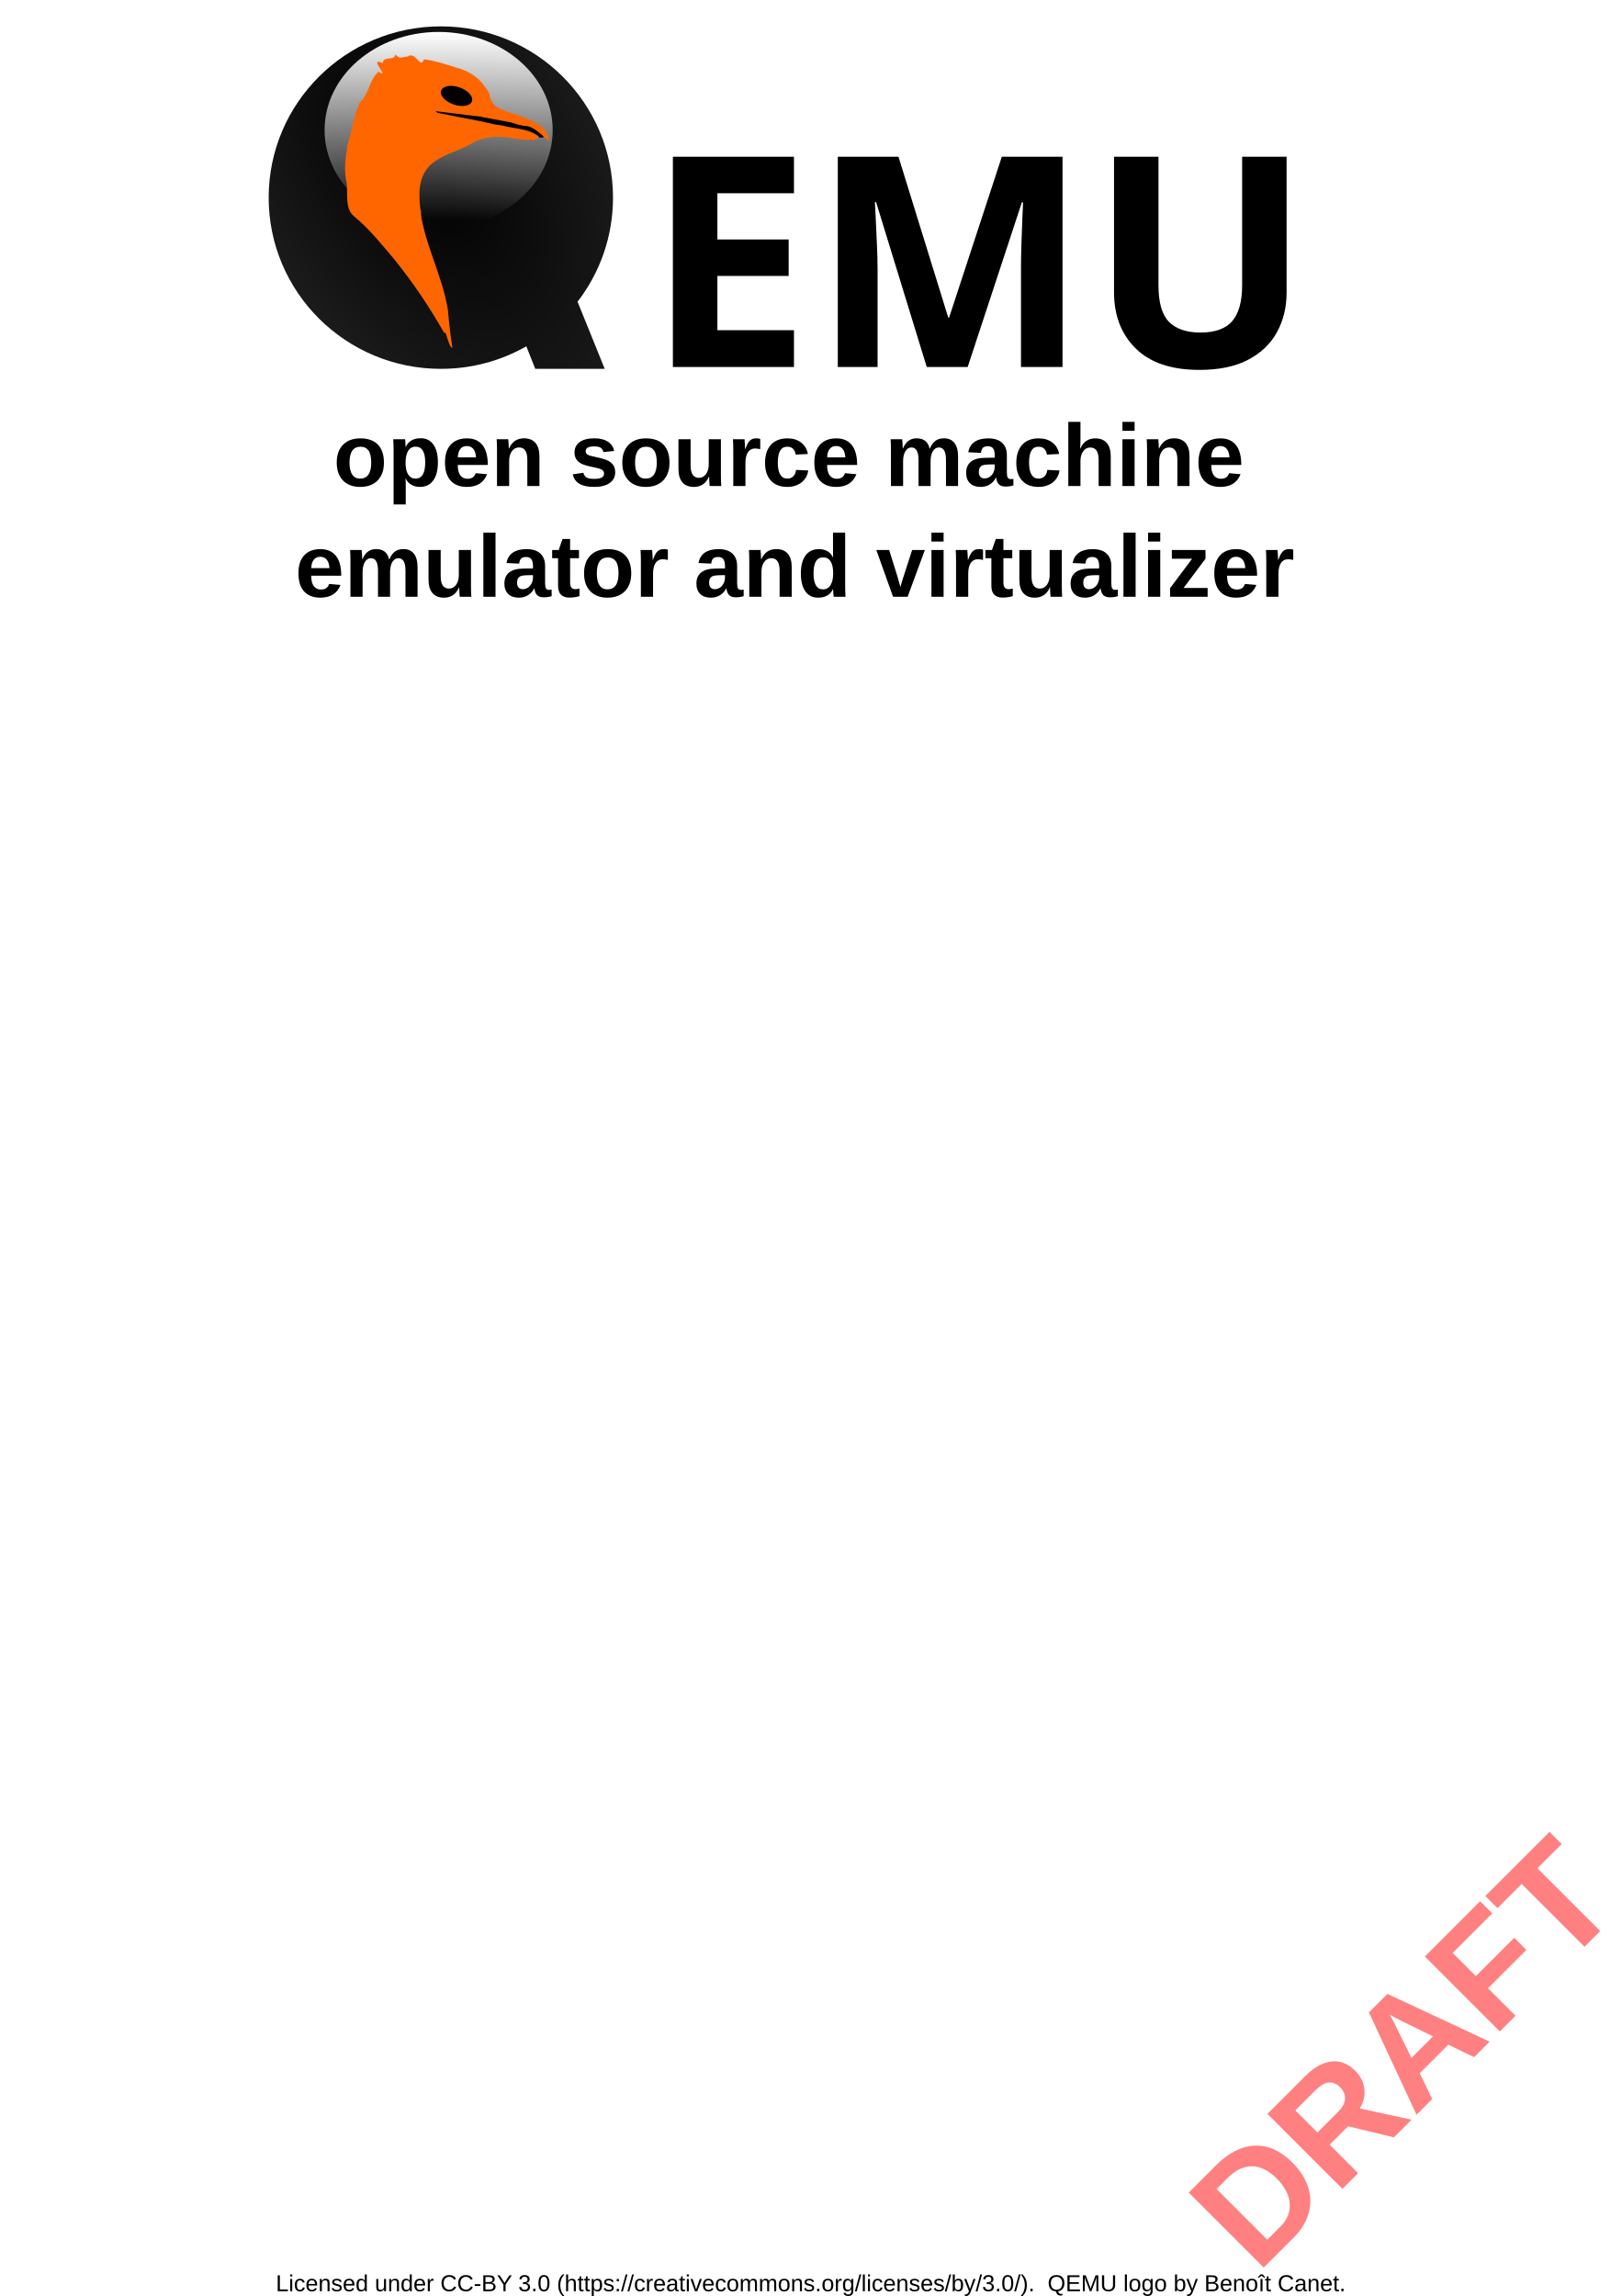
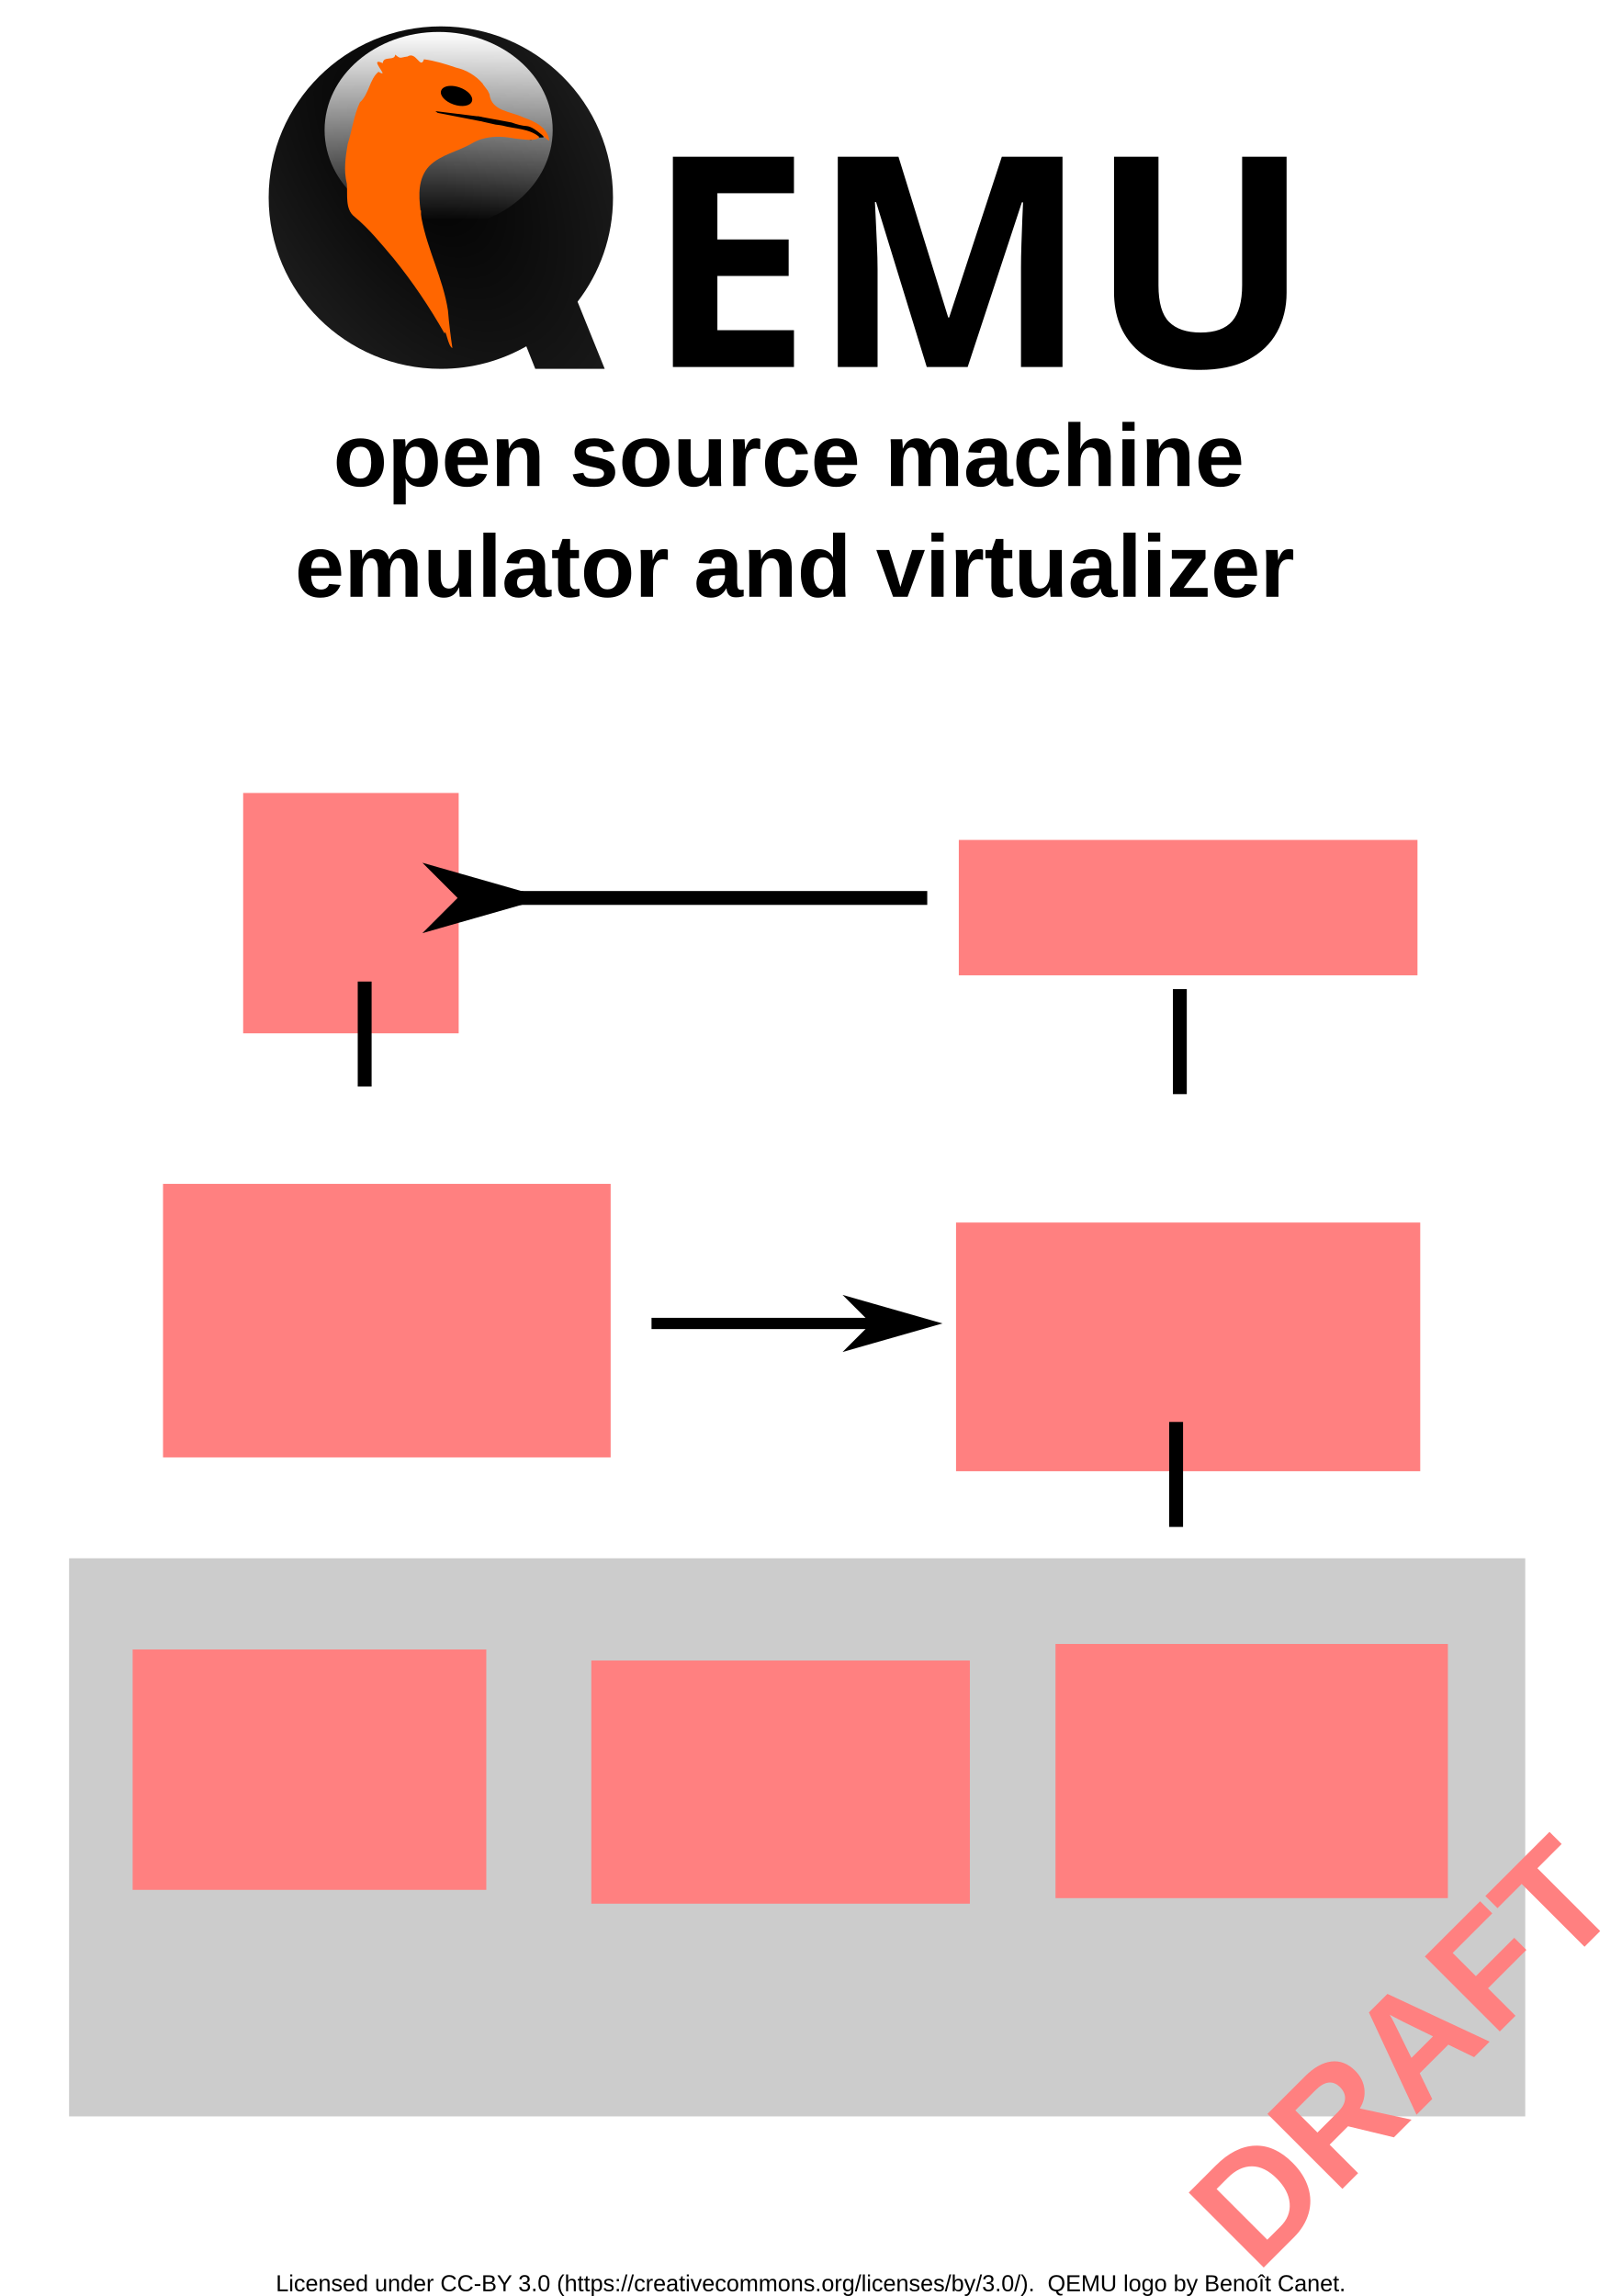
<svg xmlns="http://www.w3.org/2000/svg" xmlns:xlink="http://www.w3.org/1999/xlink" width="594mm" height="841mm" viewBox="0 0 2104.724 2979.921" id="svg2" version="1.1">
  <defs id="defs4">
+     <marker orient="auto" refY="0.0" refX="0.0" id="Arrow2Lend" style="overflow:visible;">
+       <path id="path4485" style="fill-rule:evenodd;stroke-width:0.625;stroke-linejoin:round;stroke:#000000;stroke-opacity:1;fill:#000000;fill-opacity:1" d="M 8.719,4.034 L -2.207,0.016 L 8.719,-4.002 C 6.973,-1.63 6.983,1.616 8.719,4.034 z " transform="scale(1.1) rotate(180) translate(1,0)" />
+     </marker>
+     <marker orient="auto" refY="0.0" refX="0.0" id="Arrow1Lend" style="overflow:visible;">
+       <path id="path4467" d="M 0.0,0.0 L 5.0,-5.0 L -12.5,0.0 L 5.0,5.0 L 0.0,0.0 z " style="fill-rule:evenodd;stroke:#000000;stroke-width:1pt;stroke-opacity:1;fill:#000000;fill-opacity:1" transform="scale(0.8) rotate(180) translate(12.5,0)" />
+     </marker>
+     <marker style="overflow:visible" id="marker5849" refX="0.0" refY="0.0" orient="auto">
+       <path transform="scale(0.4) translate(10,0)" style="fill-rule:evenodd;stroke:#000000;stroke-width:1pt;stroke-opacity:1;fill:#000000;fill-opacity:1" d="M 0.0,0.0 L 5.0,-5.0 L -12.5,0.0 L 5.0,5.0 L 0.0,0.0 z " id="path5851" />
+     </marker>
+     <marker orient="auto" refY="0.0" refX="0.0" id="marker5773" style="overflow:visible">
+       <path id="path5775" d="M 0.0,0.0 L 5.0,-5.0 L -12.5,0.0 L 5.0,5.0 L 0.0,0.0 z " style="fill-rule:evenodd;stroke:#000000;stroke-width:1pt;stroke-opacity:1;fill:#000000;fill-opacity:1" transform="scale(0.4) translate(10,0)" />
+     </marker>
+     <marker orient="auto" refY="0.0" refX="0.0" id="SemiCircleOut" style="overflow:visible">
+       <path id="path4645" d="M -2.5,-0.809 C -2.5,1.951 -4.74,4.191 -7.5,4.191 L -7.5,-5.809 C -4.74,-5.809 -2.5,-3.569 -2.5,-0.809 z " style="fill-rule:evenodd;stroke:#000000;stroke-width:1pt;stroke-opacity:1;fill:#000000;fill-opacity:1" transform="scale(0.6) translate(7.125493,0.763446)" />
+     </marker>
+     <marker orient="auto" refY="0.0" refX="0.0" id="marker5635" style="overflow:visible">
+       <path id="path5637" d="M 0.0,0.0 L 5.0,-5.0 L -12.5,0.0 L 5.0,5.0 L 0.0,0.0 z " style="fill-rule:evenodd;stroke:#000000;stroke-width:1pt;stroke-opacity:1;fill:#000000;fill-opacity:1" transform="scale(0.4) translate(10,0)" />
+     </marker>
+     <marker orient="auto" refY="0.0" refX="0.0" id="marker5553" style="overflow:visible">
+       <path id="path5555" d="M 0.0,0.0 L 5.0,-5.0 L -12.5,0.0 L 5.0,5.0 L 0.0,0.0 z " style="fill-rule:evenodd;stroke:#000000;stroke-width:1pt;stroke-opacity:1;fill:#000000;fill-opacity:1" transform="scale(0.4) translate(10,0)" />
+     </marker>
+     <marker style="overflow:visible" id="marker5331" refX="0.0" refY="0.0" orient="auto">
+       <path transform="scale(0.4) translate(10,0)" style="fill-rule:evenodd;stroke:#000000;stroke-width:1pt;stroke-opacity:1;fill:#000000;fill-opacity:1" d="M 0.0,0.0 L 5.0,-5.0 L -12.5,0.0 L 5.0,5.0 L 0.0,0.0 z " id="path5333" />
+     </marker>
+     <marker orient="auto" refY="0.0" refX="0.0" id="Arrow1Mstart" style="overflow:visible">
+       <path id="path4470" d="M 0.0,0.0 L 5.0,-5.0 L -12.5,0.0 L 5.0,5.0 L 0.0,0.0 z " style="fill-rule:evenodd;stroke:#000000;stroke-width:1pt;stroke-opacity:1;fill:#000000;fill-opacity:1" transform="scale(0.4) translate(10,0)" />
+     </marker>
+     <marker orient="auto" refY="0.0" refX="0.0" id="Arrow2Mend" style="overflow:visible;">
+       <path id="path4491" style="fill-rule:evenodd;stroke-width:0.625;stroke-linejoin:round;stroke:#000000;stroke-opacity:1;fill:#000000;fill-opacity:1" d="M 8.719,4.034 L -2.207,0.016 L 8.719,-4.002 C 6.973,-1.63 6.983,1.616 8.719,4.034 z " transform="scale(0.6) rotate(180) translate(0,0)" />
+     </marker>
+     <marker orient="auto" refY="0.0" refX="0.0" id="Arrow1Lstart" style="overflow:visible">
+       <path id="path4464" d="M 0.0,0.0 L 5.0,-5.0 L -12.5,0.0 L 5.0,5.0 L 0.0,0.0 z " style="fill-rule:evenodd;stroke:#000000;stroke-width:1pt;stroke-opacity:1;fill:#000000;fill-opacity:1" transform="scale(0.8) translate(12.5,0)" />
+     </marker>
    <linearGradient id="linearGradient4467">
      <stop style="stop-color:#000000;stop-opacity:1;" offset="0" id="stop4469" />
      <stop style="stop-color:#000000;stop-opacity:0.897;" offset="1" id="stop4471" />
    </linearGradient>
    <linearGradient id="linearGradient4431">
      <stop style="stop-color:#ffffff;stop-opacity:1;" offset="0" id="stop4433" />
      <stop style="stop-color:#ffffff;stop-opacity:0;" offset="1" id="stop4435" />
    </linearGradient>
    <radialGradient xlink:href="#linearGradient4467" id="radialGradient4475" cx="116.52" cy="98.282" fx="116.52" fy="98.282" r="55.859" gradientTransform="matrix(0.9744256,1.508891,-0.8355915,0.539616,79.64162,-130.2852)" gradientUnits="userSpaceOnUse" />
    <linearGradient xlink:href="#linearGradient4431" id="linearGradient4437" x1="142.819" y1="831.523" x2="142.819" y2="878.907" gradientUnits="userSpaceOnUse" />
+     <marker orient="auto" refY="0" refX="0" id="Arrow1Mstart-0" style="overflow:visible">
+       <path id="path4470-0" d="M 0,0 5,-5 -12.5,0 5,5 0,0 Z" style="fill:#000000;fill-opacity:1;fill-rule:evenodd;stroke:#000000;stroke-width:1pt;stroke-opacity:1" transform="matrix(0.4,0,0,0.4,4,0)" />
+     </marker>
  </defs>
  <g id="layer1" transform="translate(0,1927.559)" />
  <g id="layer2" style="display:inline">
    <g transform="matrix(4,0,0,4,99.31258,-189.2115)" id="g3561">
      <path id="path3834-7-7-2-5-5-0-5-4" d="m 118.216,55.859 c -30.851,0 -55.875,24.87 -55.875,55.562 0,30.692 25.024,55.562 55.875,55.562 10.095,0 19.546,-2.652 27.719,-7.312 l 2.906,7.312 2.406,0 20,0 0.125,0 -8.812,-21.781 c 7.215,-9.362 11.5,-21.072 11.5,-33.781 0,-30.692 -24.993,-55.562 -55.844,-55.562 z" style="fill:url(#radialGradient4475);fill-opacity:1;stroke:none" />
      <ellipse ry="24.643" rx="35.357" cy="856.291" cx="142.5" transform="matrix(1.046508,0,0,1.292046,-31.64124,-1016.861)" id="path3661" style="fill:url(#linearGradient4437);fill-opacity:1;stroke:none" />
      <circle r="6.566" cy="856.393" cx="115.662" transform="translate(7.670025,-777.6035)" id="path4442" style="fill:#000000;fill-opacity:1;stroke:none" />
      <rect transform="matrix(0.989749,0.1428176,-0.1897264,0.981837,0,0)" y="65.255" x="125.012" height="5.501" width="37.644" id="rect4444" style="fill:#000000;fill-opacity:1;stroke:none" />
      <rect y="89.017" x="144.925" height="2.904" width="6.566" id="rect4446" style="fill:#000000;fill-opacity:1;stroke:none" />
      <path id="path3499-9-7" d="m 103.388,65.011 c -0.057,2.185 -3.866,0.283 -4.031,2.781 -4.224,-1.881 0.329,2.872 -0.094,3.312 l -0.031,0 -0.312,-0.031 c -0.204,-0.073 -0.5,-0.199 -0.938,-0.469 -2.95,2.35 -3.022,7.234 -6.062,9.938 -1.995,4.305 -2.48,8.983 -3.938,13.469 -0.718,4.303 -1.349,8.598 -0.281,12.906 0.321,3.502 -0.689,8.259 2.5,10.719 4.727,3.883 8.656,8.795 12.625,13.469 6.219,7.653 11.729,15.863 16.594,24.438 0.324,-2.118 1.11,4.265 2.531,4.688 -0.492,-3.192 -1.132,-8.263 -1.438,-12.188 -1.581,-10.291 -6.653,-19.649 -8.562,-29.844 -0.059,-0.43 -0.128,-0.872 -0.188,-1.312 l 0,-1.281 -0.156,0 c -0.626,-5.043 -0.85,-10.465 2.812,-14.406 3.74,-3.772 9.306,-4.722 13.812,-7.344 1.002,-0.591 2.049,-1.072 3.125,-1.406 0.009,-0.003 0.023,0.003 0.031,0 3.117,-0.963 6.449,-0.933 9.688,-0.406 0.048,0.008 0.108,0.023 0.156,0.031 0.295,0.049 0.614,0.099 0.906,0.156 2.371,0.211 7.145,1.137 8,-0.5 -3.272,-2.786 -7.985,-2.592 -11.969,-3.688 -0.631,-0.115 -1.412,-0.24 -2.188,-0.312 l -3.906,-0.875 -0.969,-0.25 0,0.031 -13.969,-2.719 c -0.222,-0.202 -0.464,-0.409 -0.688,-0.562 l 13.625,1.688 0,-0.062 c 0.48,0.107 0.956,0.194 1.438,0.25 l 0,0.031 9.625,1.781 c 1.661,0.62 3.432,1.084 5.094,1.188 2.743,0.399 6.225,4.491 7.125,4.688 -0.441,-4.307 -4.742,-6.236 -8.312,-7.5 -4.171,-2.028 -10.402,-1.954 -11.062,-7.562 -0.176,-0.391 -0.349,-0.781 -0.562,-1.156 l -1.625,-2.156 0.062,-0.031 c -2.217,-2.617 -5.34,-4.522 -8.656,-5.25 -3.291,-1.136 -6.988,-2.267 -10.469,-2.719 -1.181,3.478 -2.503,-2.756 -5.344,-0.906 -2.49,0.295 -2.146,0.953 -4,-0.625 z m 17.906,10.156 c 0.902,-0.024 1.933,0.142 2.969,0.5 2.763,0.954 4.562,2.965 4.031,4.5 -0.53,1.535 -3.206,1.986 -5.969,1.031 -2.763,-0.954 -4.561,-2.934 -4.031,-4.469 0.331,-0.959 1.497,-1.523 3,-1.562 z" style="fill:#ff6600;fill-opacity:1" />
      <text id="text4477" y="166.374" x="184.894" style="font-style:normal;font-variant:normal;font-weight:bold;font-stretch:normal;font-size:95.541px;line-height:125%;font-family:Sans;-inkscape-font-specification:'Sans Bold';text-align:start;letter-spacing:0px;word-spacing:0px;writing-mode:lr-tb;text-anchor:start;fill:#000000;fill-opacity:1;stroke:none" xml:space="preserve">
        <tspan style="fill:#000000;fill-opacity:1" y="166.374" x="184.894" id="tspan4479">EMU</tspan>
      </text>
    </g>
    <text xml:space="preserve" style="font-style:italic;font-variant:normal;font-weight:bold;font-stretch:normal;font-size:30px;line-height:125%;font-family:rsfs10;-inkscape-font-specification:'rsfs10 Bold Italic';letter-spacing:0px;word-spacing:0px;fill:#000000;fill-opacity:1;stroke:none;stroke-width:1px;stroke-linecap:butt;stroke-linejoin:miter;stroke-opacity:1" x="1050.958" y="630.83" id="text3667">
      <tspan x="1050.958" y="630.83" style="font-style:normal;font-variant:normal;font-weight:bold;font-stretch:normal;font-size:115px;font-family:'Liberation Sans';-inkscape-font-specification:'Liberation Sans Bold';text-align:center;text-anchor:middle" id="tspan3673">open source machine</tspan>
      <tspan x="1050.958" y="774.58" style="font-style:normal;font-variant:normal;font-weight:bold;font-stretch:normal;font-size:115px;font-family:'Liberation Sans';-inkscape-font-specification:'Liberation Sans Bold';text-align:center;text-anchor:middle" id="tspan3671">emulator and virtualizer</tspan>
    </text>
-     <flowRoot xml:space="preserve" id="flowRoot3681" style="font-style:italic;font-variant:normal;font-weight:bold;font-stretch:normal;font-size:30px;line-height:125%;font-family:rsfs10;-inkscape-font-specification:'rsfs10 Bold Italic';letter-spacing:0px;word-spacing:0px;fill:#000000;fill-opacity:1;stroke:none;stroke-width:1px;stroke-linecap:butt;stroke-linejoin:miter;stroke-opacity:1" transform="translate(40,100)">
-       <flowRegion id="flowRegion3683">
-         <rect id="rect3685" width="279.704" height="182.883" x="136.266" y="1226.393" />
-       </flowRegion>
-       <flowPara id="flowPara3687" style="font-style:normal;font-variant:normal;font-weight:bold;font-stretch:normal;font-size:115px;font-family:'Liberation Sans';-inkscape-font-specification:'Liberation Sans Bold'">TCG</flowPara>
-     </flowRoot>
-     <flowRoot transform="translate(214.2411,515.9678)" xml:space="preserve" id="flowRoot3681-3" style="font-style:italic;font-variant:normal;font-weight:bold;font-stretch:normal;font-size:30px;line-height:125%;font-family:rsfs10;-inkscape-font-specification:'rsfs10 Bold Italic';letter-spacing:0px;word-spacing:0px;fill:#000000;fill-opacity:1;stroke:none;stroke-width:1px;stroke-linecap:butt;stroke-linejoin:miter;stroke-opacity:1">
-       <flowRegion id="flowRegion3683-0">
-         <rect id="rect3685-1" width="279.704" height="182.883" x="136.266" y="1226.393" />
-       </flowRegion>
-       <flowPara id="flowPara3687-2" style="font-style:normal;font-variant:normal;font-weight:bold;font-stretch:normal;font-size:115px;font-family:'Liberation Sans';-inkscape-font-specification:'Liberation Sans Bold'">KVM</flowPara>
-     </flowRoot>
-     <flowRoot transform="translate(511.8452,-107.8041)" xml:space="preserve" id="flowRoot3681-3-5" style="font-style:italic;font-variant:normal;font-weight:bold;font-stretch:normal;font-size:30px;line-height:125%;font-family:rsfs10;-inkscape-font-specification:'rsfs10 Bold Italic';letter-spacing:0px;word-spacing:0px;fill:#000000;fill-opacity:1;stroke:none;stroke-width:1px;stroke-linecap:butt;stroke-linejoin:miter;stroke-opacity:1">
-       <flowRegion id="flowRegion3683-0-5">
-         <rect id="rect3685-1-8" width="534.306" height="157.782" x="136.266" y="1226.393" />
-       </flowRegion>
-       <flowPara id="flowPara3687-2-6" style="font-style:normal;font-variant:normal;font-weight:bold;font-stretch:normal;font-size:115px;font-family:'Liberation Sans';-inkscape-font-specification:'Liberation Sans Bold'">Migration</flowPara>
-     </flowRoot>
-     <flowRoot transform="translate(704.0594,329.8279)" xml:space="preserve" id="flowRoot3681-3-5-0" style="font-style:italic;font-variant:normal;font-weight:bold;font-stretch:normal;font-size:30px;line-height:125%;font-family:rsfs10;-inkscape-font-specification:'rsfs10 Bold Italic';letter-spacing:0px;word-spacing:0px;fill:#000000;fill-opacity:1;stroke:none;stroke-width:1px;stroke-linecap:butt;stroke-linejoin:miter;stroke-opacity:1">
-       <flowRegion id="flowRegion3683-0-5-5">
-         <rect id="rect3685-1-8-4" width="534.306" height="157.782" x="136.266" y="1226.393" />
-       </flowRegion>
-       <flowPara id="flowPara3687-2-6-1" style="font-style:normal;font-variant:normal;font-weight:bold;font-stretch:normal;font-size:115px;font-family:'Liberation Sans';-inkscape-font-specification:'Liberation Sans Bold'">Monitor</flowPara>
-     </flowRoot>
-     <flowRoot transform="translate(1210.263,86.71622)" xml:space="preserve" id="flowRoot3681-3-5-0-2" style="font-style:italic;font-variant:normal;font-weight:bold;font-stretch:normal;font-size:30px;line-height:125%;font-family:rsfs10;-inkscape-font-specification:'rsfs10 Bold Italic';letter-spacing:0px;word-spacing:0px;fill:#000000;fill-opacity:1;stroke:none;stroke-width:1px;stroke-linecap:butt;stroke-linejoin:miter;stroke-opacity:1">
-       <flowRegion id="flowRegion3683-0-5-5-7">
-         <rect id="rect3685-1-8-4-9" width="179.297" height="147.024" x="136.266" y="1226.393" />
-       </flowRegion>
-       <flowPara id="flowPara3687-2-6-1-8" style="font-style:normal;font-variant:normal;font-weight:bold;font-stretch:normal;font-size:115px;font-family:'Liberation Sans';-inkscape-font-specification:'Liberation Sans Bold'">UI</flowPara>
-     </flowRoot>
-     <flowRoot transform="translate(1199.505,592.0763)" xml:space="preserve" id="flowRoot3681-3-5-0-0" style="font-style:italic;font-variant:normal;font-weight:bold;font-stretch:normal;font-size:30px;line-height:125%;font-family:rsfs10;-inkscape-font-specification:'rsfs10 Bold Italic';letter-spacing:0px;word-spacing:0px;fill:#000000;fill-opacity:1;stroke:none;stroke-width:1px;stroke-linecap:butt;stroke-linejoin:miter;stroke-opacity:1">
-       <flowRegion id="flowRegion3683-0-5-5-2">
-         <rect id="rect3685-1-8-4-8" width="638.299" height="161.368" x="136.266" y="1226.393" />
-       </flowRegion>
-       <flowPara id="flowPara3687-2-6-1-6" style="font-style:normal;font-variant:normal;font-weight:bold;font-stretch:normal;font-size:115px;font-family:'Liberation Sans';-inkscape-font-specification:'Liberation Sans Bold'">Block layer</flowPara>
-     </flowRoot>
-     <flowRoot transform="translate(31.84154,1102.926)" xml:space="preserve" id="flowRoot3681-3-5-0-0-0" style="font-style:italic;font-variant:normal;font-weight:bold;font-stretch:normal;font-size:30px;line-height:125%;font-family:rsfs10;-inkscape-font-specification:'rsfs10 Bold Italic';letter-spacing:0px;word-spacing:0px;fill:#000000;fill-opacity:1;stroke:none;stroke-width:1px;stroke-linecap:butt;stroke-linejoin:miter;stroke-opacity:1">
-       <flowRegion id="flowRegion3683-0-5-5-2-5">
-         <rect id="rect3685-1-8-4-8-5" width="638.299" height="161.368" x="136.266" y="1226.393" />
-       </flowRegion>
-       <flowPara id="flowPara3687-2-6-1-6-3" style="font-style:normal;font-variant:normal;font-weight:bold;font-stretch:normal;font-size:115px;font-family:'Liberation Sans';-inkscape-font-specification:'Liberation Sans Bold'">Networking</flowPara>
-     </flowRoot>
-     <flowRoot transform="translate(313.7766,827.6017)" xml:space="preserve" id="flowRoot3681-3-5-0-5" style="font-style:italic;font-variant:normal;font-weight:bold;font-stretch:normal;font-size:30px;line-height:125%;font-family:rsfs10;-inkscape-font-specification:'rsfs10 Bold Italic';letter-spacing:0px;word-spacing:0px;fill:#000000;fill-opacity:1;stroke:none;stroke-width:1px;stroke-linecap:butt;stroke-linejoin:miter;stroke-opacity:1">
-       <flowRegion id="flowRegion3683-0-5-5-0">
-         <rect id="rect3685-1-8-4-3" width="975.377" height="157.782" x="136.266" y="1226.393" />
-       </flowRegion>
-       <flowPara id="flowPara3687-2-6-1-0" style="font-style:normal;font-variant:normal;font-weight:bold;font-stretch:normal;font-size:115px;font-family:'Liberation Sans';-inkscape-font-specification:'Liberation Sans Bold'">Device emulation</flowPara>
-     </flowRoot>
-     <flowRoot transform="translate(1011.744,1103.72)" xml:space="preserve" id="flowRoot3681-3-5-0-5-5" style="font-style:italic;font-variant:normal;font-weight:bold;font-stretch:normal;font-size:30px;line-height:125%;font-family:rsfs10;-inkscape-font-specification:'rsfs10 Bold Italic';letter-spacing:0px;word-spacing:0px;fill:#000000;fill-opacity:1;stroke:none;stroke-width:1px;stroke-linecap:butt;stroke-linejoin:miter;stroke-opacity:1">
-       <flowRegion id="flowRegion3683-0-5-5-0-0">
-         <rect id="rect3685-1-8-4-3-9" width="839.112" height="147.024" x="136.266" y="1226.393" />
-       </flowRegion>
-       <flowPara id="flowPara3687-2-6-1-0-8" style="font-style:normal;font-variant:normal;font-weight:bold;font-stretch:normal;font-size:115px;font-family:'Liberation Sans';-inkscape-font-specification:'Liberation Sans Bold'">Machine types</flowPara>
-     </flowRoot>
    <text xml:space="preserve" style="font-style:italic;font-variant:normal;font-weight:bold;font-stretch:normal;font-size:30px;line-height:125%;font-family:rsfs10;-inkscape-font-specification:'rsfs10 Bold Italic';letter-spacing:0px;word-spacing:0px;fill:#000000;fill-opacity:1;stroke:none;stroke-width:1px;stroke-linecap:butt;stroke-linejoin:miter;stroke-opacity:1" x="357.953" y="2973.696" id="text3881">
      <tspan id="tspan3883" x="357.953" y="2973.696" style="font-style:normal;font-variant:normal;font-weight:normal;font-stretch:normal;font-family:'Liberation Sans';-inkscape-font-specification:'Liberation Sans'">Licensed under CC-BY 3.0 (https://creativecommons.org/licenses/by/3.0/).  QEMU logo by Benoît Canet.</tspan>
    </text>
  </g>
  <g id="layer3" style="display:inline">
+     <rect style="fill:#ff8080;fill-opacity:1;stroke:none;stroke-width:0;stroke-linejoin:round;stroke-miterlimit:4;stroke-dasharray:none;stroke-dashoffset:0;stroke-opacity:1" id="rect3510" width="279.704" height="311.977" x="315.563" y="1029.167" />
+     <rect style="fill:#ff8080;fill-opacity:1;stroke:none;stroke-width:0;stroke-linejoin:round;stroke-miterlimit:4;stroke-dasharray:none;stroke-dashoffset:0;stroke-opacity:1" id="rect3512" width="595.267" height="175.711" x="1244.323" y="1090.128" />
+     <rect style="fill:#ff8080;fill-opacity:1;stroke:none;stroke-width:0;stroke-linejoin:round;stroke-miterlimit:4;stroke-dasharray:none;stroke-dashoffset:0;stroke-opacity:1" id="rect3514" width="602.439" height="322.735" x="1240.737" y="1586.715" />
+     <rect style="fill:#ff8080;fill-opacity:1;stroke:none;stroke-width:0;stroke-linejoin:round;stroke-miterlimit:4;stroke-dasharray:none;stroke-dashoffset:0;stroke-opacity:1" id="rect3516" width="580.923" height="355.009" x="211.571" y="1536.512" />
+     <rect style="fill:#cccccc;fill-opacity:1;stroke:none;stroke-width:0;stroke-linejoin:round;stroke-miterlimit:4;stroke-dasharray:none;stroke-dashoffset:0;stroke-opacity:1" id="rect3518" width="1889.794" height="724.361" x="89.649" y="2022.474" />
+     <rect style="fill:#ff8080;fill-opacity:1;stroke:none;stroke-width:0;stroke-linejoin:round;stroke-miterlimit:4;stroke-dasharray:none;stroke-dashoffset:0;stroke-opacity:1" id="rect3520" width="459.001" height="311.977" x="172.125" y="2140.81" />
+     <rect style="fill:#ff8080;fill-opacity:1;stroke:none;stroke-width:0;stroke-linejoin:round;stroke-miterlimit:4;stroke-dasharray:none;stroke-dashoffset:0;stroke-opacity:1" id="rect3522" width="491.275" height="315.563" x="767.392" y="2155.154" />
+     <rect style="fill:#ff8080;fill-opacity:1;stroke:none;stroke-width:0;stroke-linejoin:round;stroke-miterlimit:4;stroke-dasharray:none;stroke-dashoffset:0;stroke-opacity:1" id="rect3524" width="509.204" height="329.907" x="1369.831" y="2133.638" />
+     <flowRoot xml:space="preserve" id="flowRoot3526" style="font-style:italic;font-variant:normal;font-weight:bold;font-stretch:normal;font-size:30px;line-height:125%;font-family:rsfs10;-inkscape-font-specification:'rsfs10 Bold Italic';letter-spacing:0px;word-spacing:0px;fill:#000000;fill-opacity:1;stroke:none;stroke-width:1px;stroke-linecap:butt;stroke-linejoin:miter;stroke-opacity:1" transform="translate(39.44541,21.51568)">
+       <flowRegion id="flowRegion3528">
+         <rect id="rect3530" width="634.712" height="139.852" x="168.539" y="874.971" />
+       </flowRegion>
+       <flowPara id="flowPara3532" style="font-style:normal;font-variant:normal;font-weight:normal;font-stretch:normal;font-size:90px;font-family:'Liberation Sans';-inkscape-font-specification:'Liberation Sans'">Guest Code</flowPara>
+     </flowRoot>
+     <flowRoot xml:space="preserve" id="flowRoot3526-2" style="font-style:italic;font-variant:normal;font-weight:bold;font-stretch:normal;font-size:30px;line-height:125%;font-family:rsfs10;-inkscape-font-specification:'rsfs10 Bold Italic';letter-spacing:0px;word-spacing:0px;display:inline;fill:#000000;fill-opacity:1;stroke:none;stroke-width:1px;stroke-linecap:butt;stroke-linejoin:miter;stroke-opacity:1" transform="translate(1112.414,24.4218)">
+       <flowRegion id="flowRegion3528-3">
+         <rect id="rect3530-7" width="634.712" height="139.852" x="168.539" y="874.971" />
+       </flowRegion>
+       <flowPara style="font-style:normal;font-variant:normal;font-weight:normal;font-stretch:normal;font-size:90px;font-family:'Liberation Sans';-inkscape-font-specification:'Liberation Sans'" id="flowPara3558">Guest RAM</flowPara>
+     </flowRoot>
+     <flowRoot xml:space="preserve" id="flowRoot3526-3" style="font-style:italic;font-variant:normal;font-weight:bold;font-stretch:normal;font-size:30px;line-height:125%;font-family:rsfs10;-inkscape-font-specification:'rsfs10 Bold Italic';letter-spacing:0px;word-spacing:0px;display:inline;fill:#000000;fill-opacity:1;stroke:none;stroke-width:1px;stroke-linecap:butt;stroke-linejoin:miter;stroke-opacity:1" transform="translate(52.7157,543.664)">
+       <flowRegion id="flowRegion3528-9">
+         <rect id="rect3530-2" width="634.712" height="139.852" x="168.539" y="874.971" />
+       </flowRegion>
+       <flowPara id="flowPara3532-2" style="font-style:normal;font-variant:normal;font-weight:normal;font-stretch:normal;font-size:90px;font-family:'Liberation Sans';-inkscape-font-specification:'Liberation Sans'">Accelerator</flowPara>
+     </flowRoot>
+     <flowRoot xml:space="preserve" id="flowRoot3526-5" style="font-style:italic;font-variant:normal;font-weight:bold;font-stretch:normal;font-size:30px;line-height:125%;font-family:rsfs10;-inkscape-font-specification:'rsfs10 Bold Italic';letter-spacing:0px;word-spacing:0px;display:inline;fill:#000000;fill-opacity:1;stroke:none;stroke-width:1px;stroke-linecap:butt;stroke-linejoin:miter;stroke-opacity:1" transform="translate(1033.267,564.7353)">
+       <flowRegion id="flowRegion3528-32">
+         <rect id="rect3530-20" width="713.603" height="118.336" x="168.539" y="874.971" />
+       </flowRegion>
+       <flowPara id="flowPara3532-8" style="font-style:normal;font-variant:normal;font-weight:normal;font-stretch:normal;font-size:90px;font-family:'Liberation Sans';-inkscape-font-specification:'Liberation Sans'">Device emulation</flowPara>
+     </flowRoot>
+     <flowRoot xml:space="preserve" id="flowRoot3526-20" style="font-style:italic;font-variant:normal;font-weight:bold;font-stretch:normal;font-size:30px;line-height:125%;font-family:rsfs10;-inkscape-font-specification:'rsfs10 Bold Italic';letter-spacing:0px;word-spacing:0px;display:inline;fill:#000000;fill-opacity:1;stroke:none;stroke-width:1px;stroke-linecap:butt;stroke-linejoin:miter;stroke-opacity:1" transform="translate(-8.2453,1159.94)">
+       <flowRegion id="flowRegion3528-7">
+         <rect id="rect3530-1" width="634.712" height="139.852" x="168.539" y="874.971" />
+       </flowRegion>
+       <flowPara id="flowPara3532-7" style="font-style:normal;font-variant:normal;font-weight:normal;font-stretch:normal;font-size:90px;font-family:'Liberation Sans';-inkscape-font-specification:'Liberation Sans'">Block layer</flowPara>
+     </flowRoot>
+     <flowRoot xml:space="preserve" id="flowRoot3526-59" style="font-style:italic;font-variant:normal;font-weight:bold;font-stretch:normal;font-size:30px;line-height:125%;font-family:rsfs10;-inkscape-font-specification:'rsfs10 Bold Italic';letter-spacing:0px;word-spacing:0px;display:inline;fill:#000000;fill-opacity:1;stroke:none;stroke-width:1px;stroke-linecap:butt;stroke-linejoin:miter;stroke-opacity:1" transform="translate(595.6337,1161.455)">
+       <flowRegion id="flowRegion3528-1">
+         <rect id="rect3530-13" width="634.712" height="139.852" x="168.539" y="874.971" />
+       </flowRegion>
+       <flowPara id="flowPara3532-5" style="font-style:normal;font-variant:normal;font-weight:normal;font-stretch:normal;font-size:90px;font-family:'Liberation Sans';-inkscape-font-specification:'Liberation Sans'">Network</flowPara>
+     </flowRoot>
+     <flowRoot xml:space="preserve" id="flowRoot3526-21" style="font-style:italic;font-variant:normal;font-weight:bold;font-stretch:normal;font-size:30px;line-height:125%;font-family:rsfs10;-inkscape-font-specification:'rsfs10 Bold Italic';letter-spacing:0px;word-spacing:0px;display:inline;fill:#000000;fill-opacity:1;stroke:none;stroke-width:1px;stroke-linecap:butt;stroke-linejoin:miter;stroke-opacity:1" transform="translate(1197.411,1153.322)">
+       <flowRegion id="flowRegion3528-77">
+         <rect id="rect3530-0" width="634.712" height="139.852" x="168.539" y="874.971" />
+       </flowRegion>
+       <flowPara id="flowPara3532-52" style="font-style:normal;font-variant:normal;font-weight:normal;font-stretch:normal;font-size:90px;font-family:'Liberation Sans';-inkscape-font-specification:'Liberation Sans'">Display</flowPara>
+     </flowRoot>
+     <flowRoot xml:space="preserve" id="flowRoot3526-54" style="font-style:italic;font-variant:normal;font-weight:bold;font-stretch:normal;font-size:30px;line-height:125%;font-family:rsfs10;-inkscape-font-specification:'rsfs10 Bold Italic';letter-spacing:0px;word-spacing:0px;display:inline;fill:#000000;fill-opacity:1;stroke:none;stroke-width:1px;stroke-linecap:butt;stroke-linejoin:miter;stroke-opacity:1" transform="translate(372.7504,701.9624)">
+       <flowRegion id="flowRegion3528-2">
+         <rect id="rect3530-134" width="634.712" height="139.852" x="168.539" y="874.971" />
+       </flowRegion>
+       <flowPara id="flowPara3532-3" style="font-style:normal;font-variant:normal;font-weight:normal;font-stretch:normal;font-size:90px;font-family:'Liberation Sans';-inkscape-font-specification:'Liberation Sans'">KVM</flowPara>
+     </flowRoot>
+     <flowRoot xml:space="preserve" id="flowRoot3526-8" style="font-style:italic;font-variant:normal;font-weight:bold;font-stretch:normal;font-size:30px;line-height:125%;font-family:rsfs10;-inkscape-font-specification:'rsfs10 Bold Italic';letter-spacing:0px;word-spacing:0px;display:inline;fill:#000000;fill-opacity:1;stroke:none;stroke-width:1px;stroke-linecap:butt;stroke-linejoin:miter;stroke-opacity:1" transform="translate(89.4607,845.4002)">
+       <flowRegion id="flowRegion3528-97">
+         <rect id="rect3530-29" width="634.712" height="139.852" x="168.539" y="874.971" />
+       </flowRegion>
+       <flowPara id="flowPara3532-76" style="font-style:normal;font-variant:normal;font-weight:normal;font-stretch:normal;font-size:90px;font-family:'Liberation Sans';-inkscape-font-specification:'Liberation Sans'">TCG</flowPara>
+     </flowRoot>
+     <flowRoot xml:space="preserve" id="flowRoot3526-0" style="font-style:italic;font-variant:normal;font-weight:bold;font-stretch:normal;font-size:30px;line-height:125%;font-family:rsfs10;-inkscape-font-specification:'rsfs10 Bold Italic';letter-spacing:0px;word-spacing:0px;display:inline;fill:#000000;fill-opacity:1;stroke:none;stroke-width:1px;stroke-linecap:butt;stroke-linejoin:miter;stroke-opacity:1" transform="translate(687.8996,1715.059)">
+       <flowRegion id="flowRegion3528-6">
+         <rect id="rect3530-9" width="634.712" height="139.852" x="168.539" y="874.971" />
+       </flowRegion>
+       <flowPara id="flowPara3532-71" style="font-style:normal;font-variant:normal;font-weight:normal;font-stretch:normal;font-size:90px;font-family:'Liberation Sans';-inkscape-font-specification:'Liberation Sans'">Backends</flowPara>
+     </flowRoot>
+     <path style="fill:none;fill-rule:evenodd;stroke:#000000;stroke-width:18;stroke-linecap:butt;stroke-linejoin:miter;stroke-miterlimit:4;stroke-dasharray:none;stroke-opacity:1;marker-end:url(#Arrow1Mstart)" d="m 1203.362,1165.432 -530.72,0 0,0" id="path3658" />
+     <path style="display:inline;fill:none;fill-rule:evenodd;stroke:#000000;stroke-width:14.594;stroke-linecap:butt;stroke-linejoin:miter;stroke-miterlimit:4;stroke-dasharray:none;stroke-opacity:1;marker-start:url(#marker5331)" d="m 1194.404,1717.668 -348.86,0 0,0" id="path3658-4" />
+     <path style="fill:none;fill-rule:evenodd;stroke:#000000;stroke-width:18;stroke-linecap:butt;stroke-linejoin:miter;stroke-opacity:1;stroke-miterlimit:4;stroke-dasharray:none;marker-start:" d="m 1531.199,1420.035 0,-136.266 0,0" id="path5545" />
+     <path style="display:inline;fill:none;fill-rule:evenodd;stroke:#000000;stroke-width:18;stroke-linecap:butt;stroke-linejoin:miter;stroke-miterlimit:4;stroke-dasharray:none;stroke-opacity:1" d="m 473.269,1410.191 0,-136.266 0,0" id="path5545-3" />
+     <path style="display:inline;fill:none;fill-rule:evenodd;stroke:#000000;stroke-width:18;stroke-linecap:butt;stroke-linejoin:miter;stroke-miterlimit:4;stroke-dasharray:none;stroke-opacity:1" d="m 1526.356,1981.762 0,-136.266 0,0" id="path5545-8" />
    <text xml:space="preserve" style="font-style:italic;font-variant:normal;font-weight:bold;font-stretch:normal;font-size:30px;line-height:125%;font-family:rsfs10;-inkscape-font-specification:'rsfs10 Bold Italic';letter-spacing:0px;word-spacing:0px;fill:#000000;fill-opacity:1;stroke:none;stroke-width:1px;stroke-linecap:butt;stroke-linejoin:miter;stroke-opacity:1" x="-934.696" y="3240.689" id="text3886" transform="matrix(0.7071068,-0.7071068,0.7071068,0.7071068,0,0)">
      <tspan id="tspan3888" x="-934.696" y="3240.689" style="font-style:normal;font-variant:normal;font-weight:bold;font-stretch:normal;font-size:200px;font-family:'Liberation Sans';-inkscape-font-specification:'Liberation Sans Bold';fill:#ff8080">DRAFT</tspan>
    </text>
  </g>
</svg>
